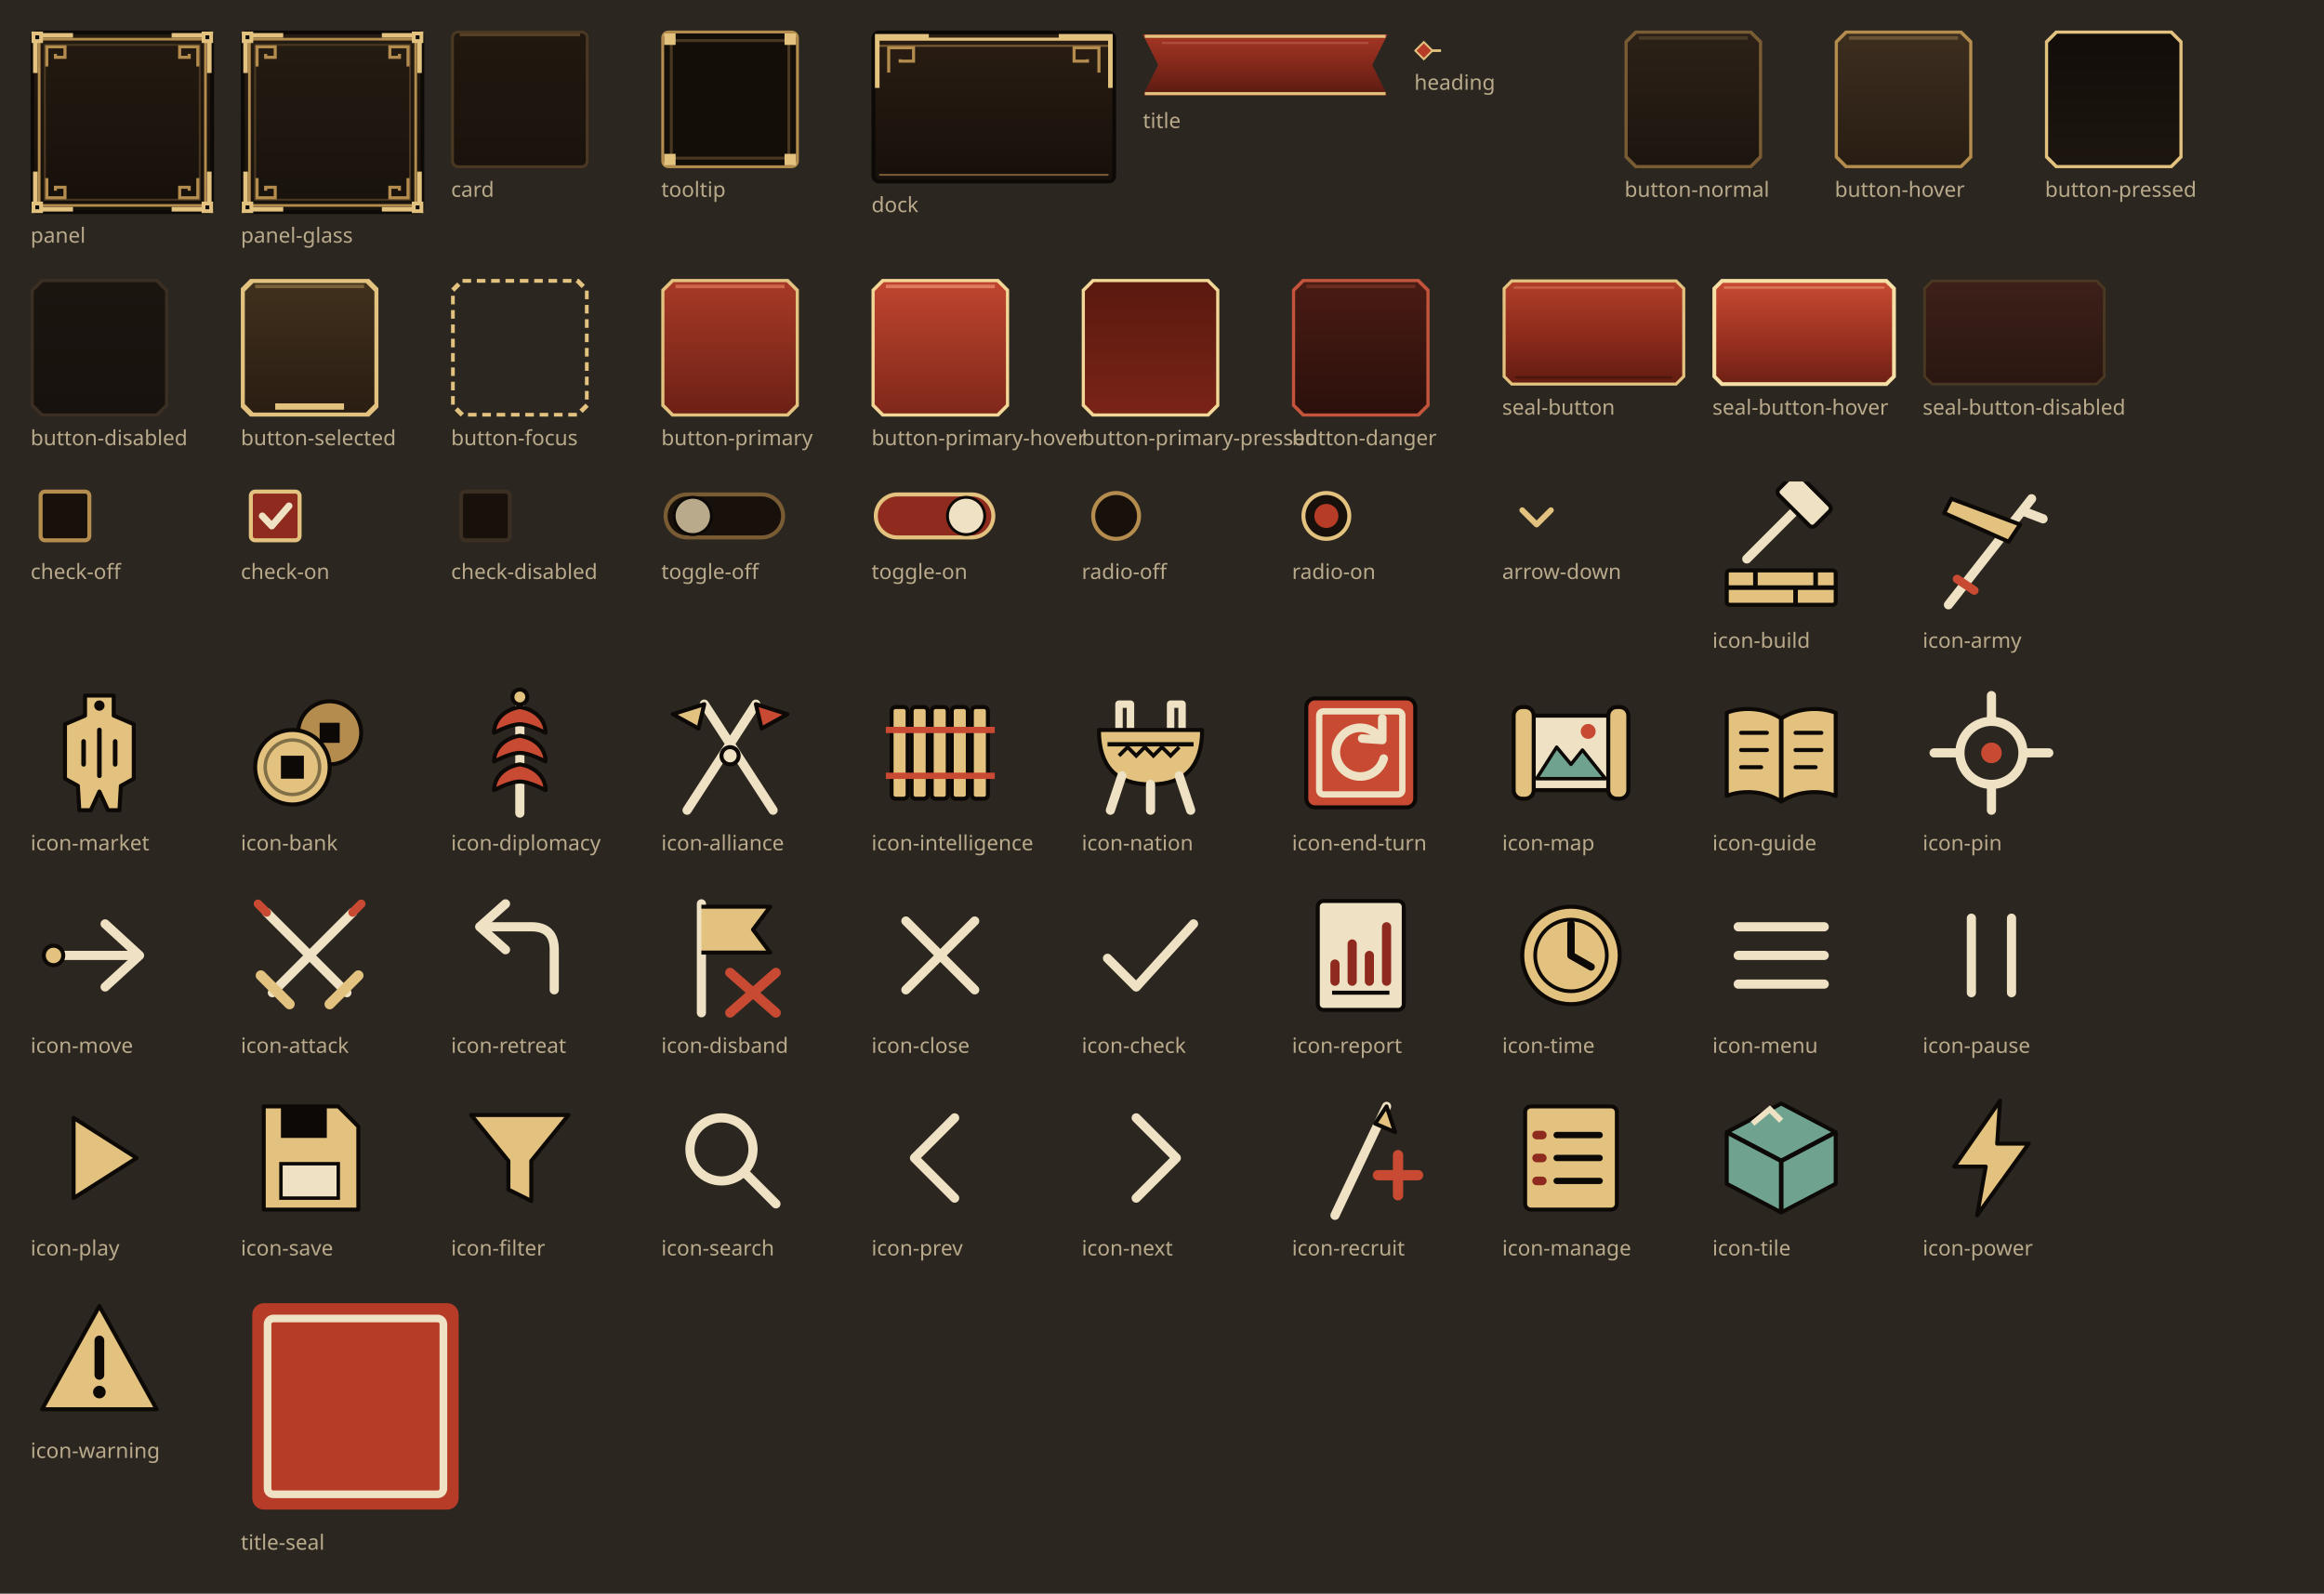
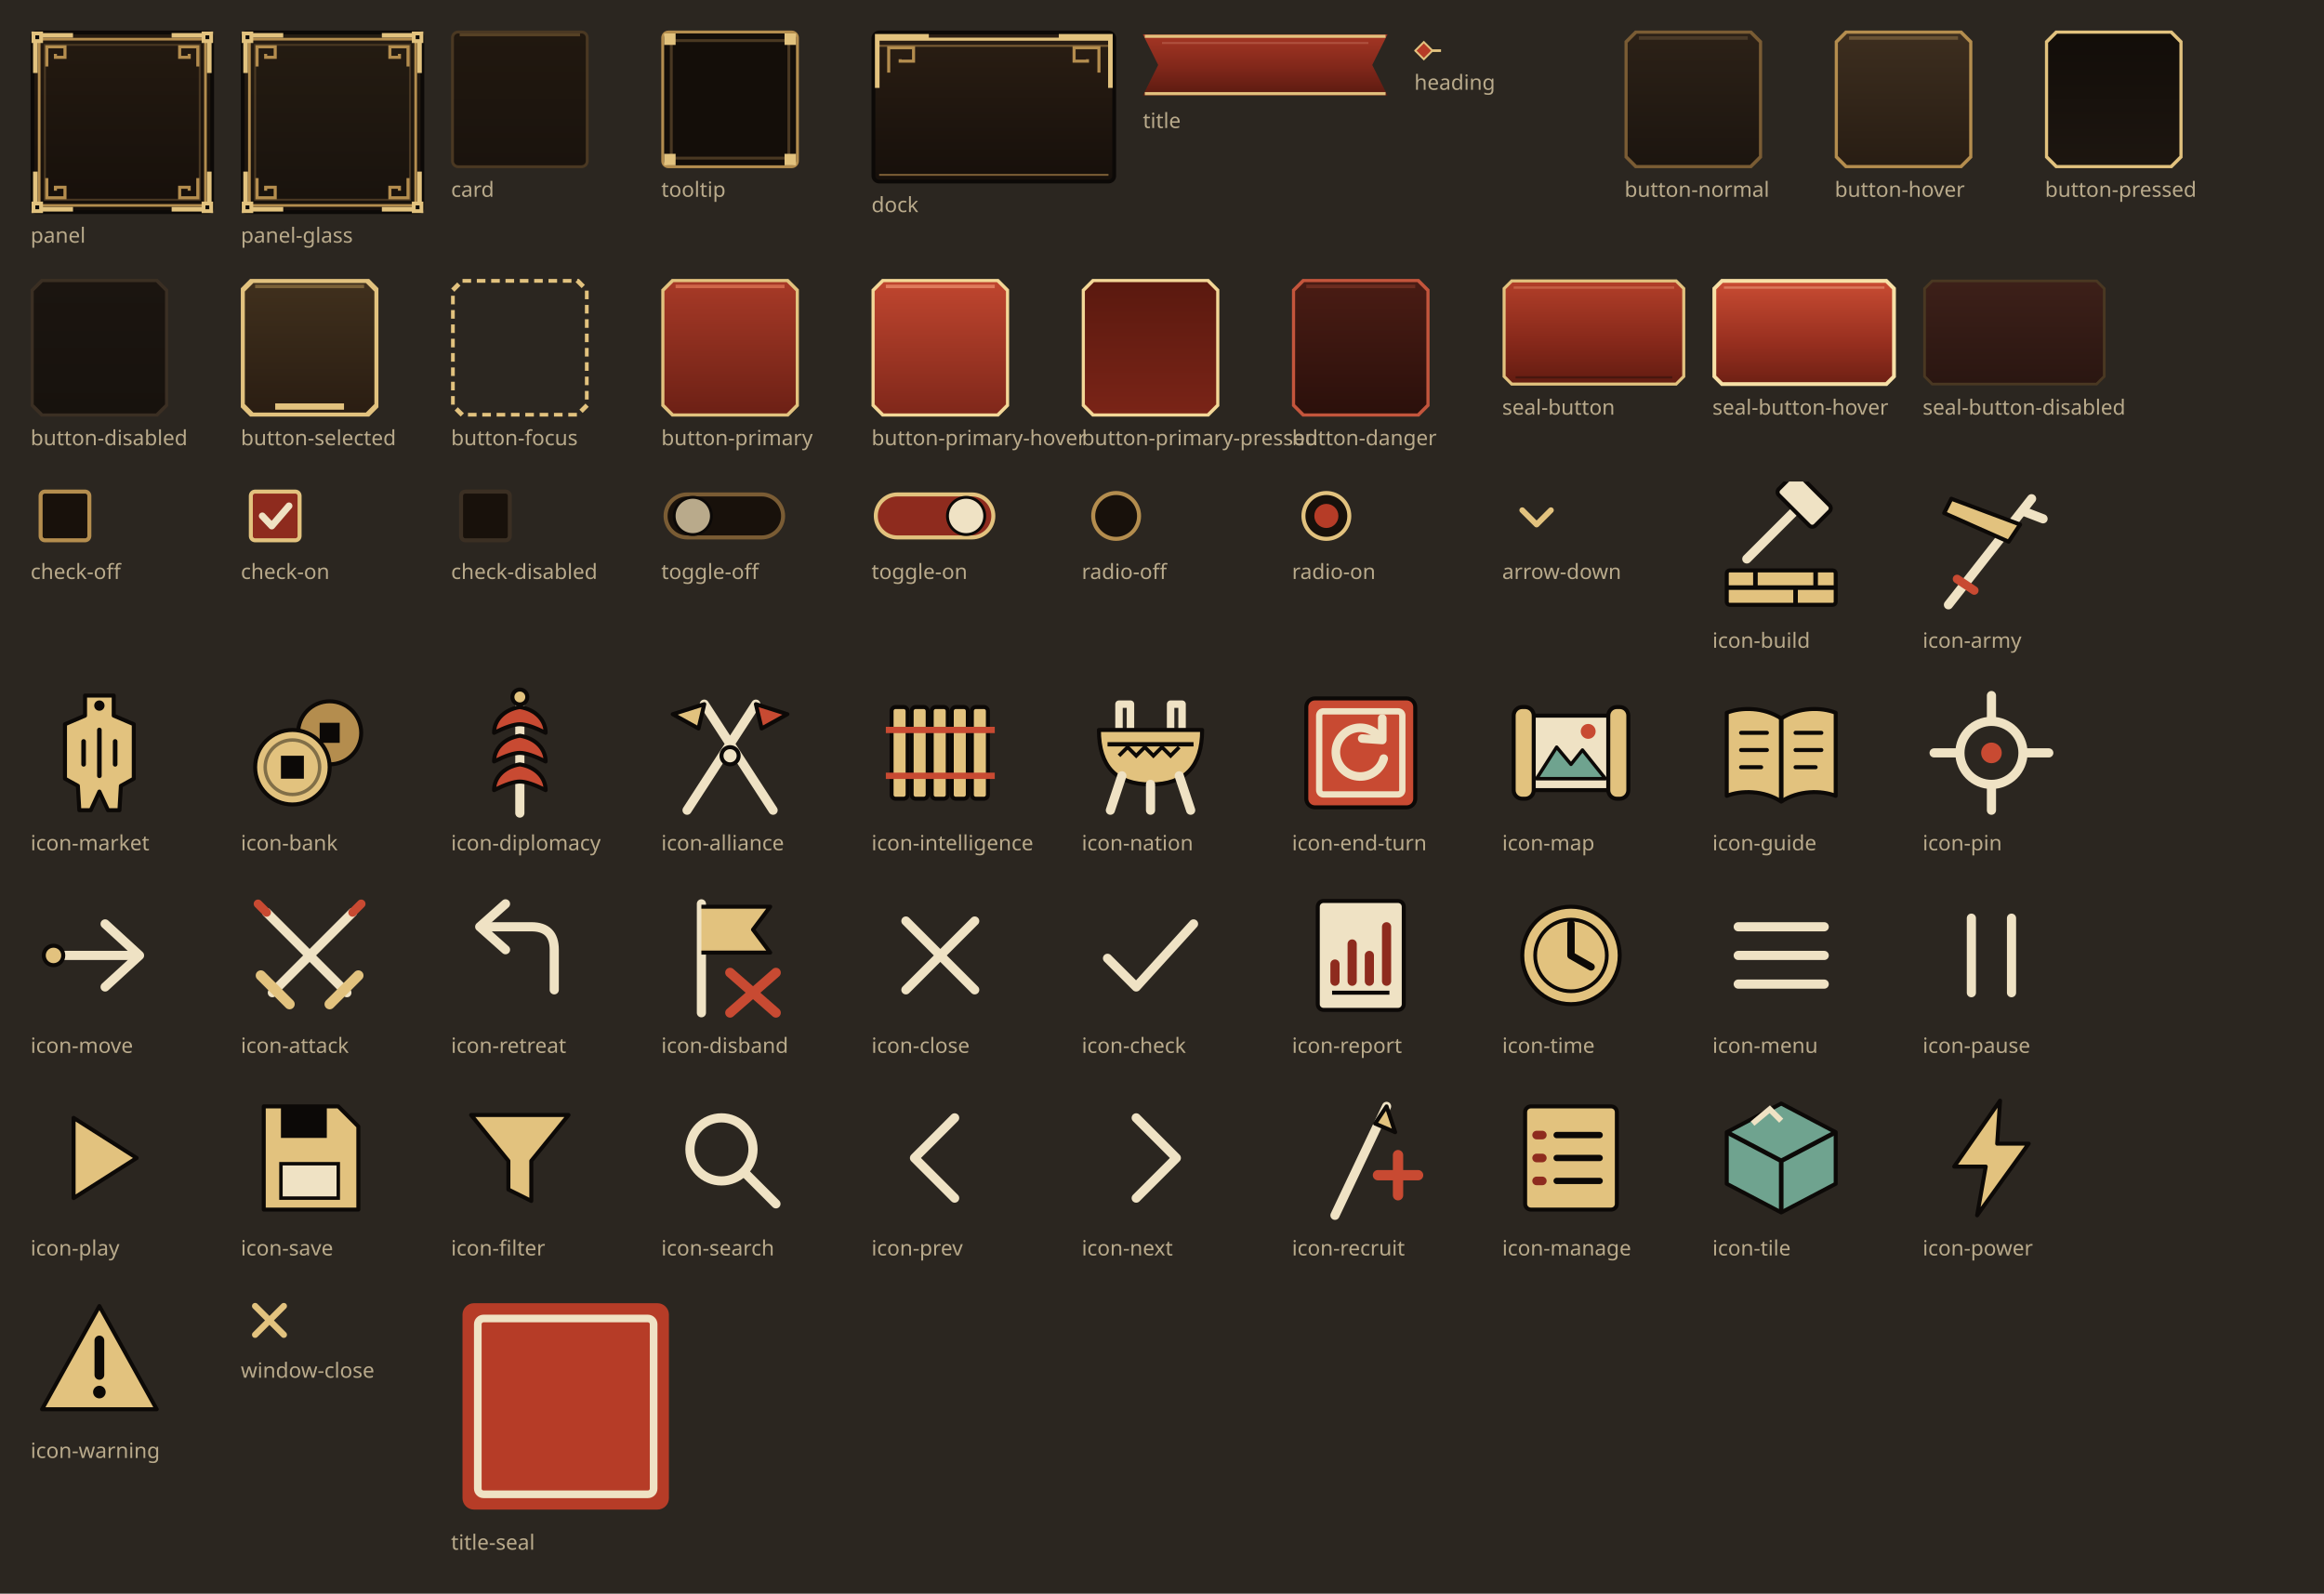
<svg xmlns="http://www.w3.org/2000/svg" width="1216" height="834.0" viewBox="0 0 1216 834.0">
  <rect width="1216" height="834.0" fill="#2b2620" />
  <g transform="translate(16 16)">
    <svg width="96" height="96" viewBox="0 0 96 96">
      <defs>
        <linearGradient id="panel-f" x1="0" y1="0" x2="0" y2="1">
          <stop offset="0" stop-color="#241a10" stop-opacity="0.97" />
          <stop offset="1" stop-color="#160f0a" stop-opacity="0.97" />
        </linearGradient>
      </defs>
      <rect x="1" y="1" width="94" height="94" rx="2" fill="url(#panel-f)" />
      <rect x="1" y="1" width="94" height="94" rx="2" fill="none" stroke="#0c0907" stroke-width="2" />
      <rect x="4.5" y="4.5" width="87" height="87" fill="none" stroke="#b48d4e" stroke-width="1.4" />
      <rect x="7.5" y="7.5" width="81" height="81" fill="none" stroke="#4a3822" stroke-width="1" />
      <g>
        <path d="M2.5 21 V2.5 H21" fill="none" stroke="#e2c27e" stroke-width="2.4" stroke-linecap="square" />
        <path d="M8.5 18 V8.5 H18 V14 H13 V13" fill="none" stroke="#b48d4e" stroke-width="1.6" stroke-linecap="square" />
        <rect x="0.5" y="0.5" width="6" height="6" fill="#e2c27e" />
        <rect x="2.5" y="2.5" width="2" height="2" fill="#0c0907" />
      </g>
      <g transform="translate(96,0) scale(-1,1)">
        <path d="M2.5 21 V2.5 H21" fill="none" stroke="#e2c27e" stroke-width="2.4" stroke-linecap="square" />
        <path d="M8.5 18 V8.5 H18 V14 H13 V13" fill="none" stroke="#b48d4e" stroke-width="1.6" stroke-linecap="square" />
        <rect x="0.5" y="0.5" width="6" height="6" fill="#e2c27e" />
        <rect x="2.5" y="2.5" width="2" height="2" fill="#0c0907" />
      </g>
      <g transform="translate(0,96) scale(1,-1)">
        <path d="M2.5 21 V2.5 H21" fill="none" stroke="#e2c27e" stroke-width="2.4" stroke-linecap="square" />
        <path d="M8.5 18 V8.5 H18 V14 H13 V13" fill="none" stroke="#b48d4e" stroke-width="1.6" stroke-linecap="square" />
        <rect x="0.5" y="0.5" width="6" height="6" fill="#e2c27e" />
        <rect x="2.5" y="2.5" width="2" height="2" fill="#0c0907" />
      </g>
      <g transform="translate(96,96) scale(-1,-1)">
        <path d="M2.5 21 V2.5 H21" fill="none" stroke="#e2c27e" stroke-width="2.4" stroke-linecap="square" />
        <path d="M8.5 18 V8.5 H18 V14 H13 V13" fill="none" stroke="#b48d4e" stroke-width="1.6" stroke-linecap="square" />
        <rect x="0.5" y="0.5" width="6" height="6" fill="#e2c27e" />
        <rect x="2.5" y="2.5" width="2" height="2" fill="#0c0907" />
      </g>
    </svg>
    <text x="0" y="111" font-size="11" fill="#b9aa8b" font-family="sans-serif">panel</text>
  </g>
  <g transform="translate(126 16)">
    <svg width="96" height="96" viewBox="0 0 96 96">
      <defs>
        <linearGradient id="panel-glass-f" x1="0" y1="0" x2="0" y2="1">
          <stop offset="0" stop-color="#241a10" stop-opacity="0.88" />
          <stop offset="1" stop-color="#160f0a" stop-opacity="0.88" />
        </linearGradient>
      </defs>
      <rect x="1" y="1" width="94" height="94" rx="2" fill="url(#panel-glass-f)" />
      <rect x="1" y="1" width="94" height="94" rx="2" fill="none" stroke="#0c0907" stroke-width="2" />
      <rect x="4.5" y="4.5" width="87" height="87" fill="none" stroke="#b48d4e" stroke-width="1.4" />
      <rect x="7.5" y="7.5" width="81" height="81" fill="none" stroke="#4a3822" stroke-width="1" />
      <g>
        <path d="M2.5 21 V2.5 H21" fill="none" stroke="#e2c27e" stroke-width="2.4" stroke-linecap="square" />
        <path d="M8.5 18 V8.5 H18 V14 H13 V13" fill="none" stroke="#b48d4e" stroke-width="1.6" stroke-linecap="square" />
        <rect x="0.5" y="0.5" width="6" height="6" fill="#e2c27e" />
        <rect x="2.5" y="2.5" width="2" height="2" fill="#0c0907" />
      </g>
      <g transform="translate(96,0) scale(-1,1)">
        <path d="M2.5 21 V2.5 H21" fill="none" stroke="#e2c27e" stroke-width="2.4" stroke-linecap="square" />
        <path d="M8.5 18 V8.5 H18 V14 H13 V13" fill="none" stroke="#b48d4e" stroke-width="1.6" stroke-linecap="square" />
        <rect x="0.5" y="0.5" width="6" height="6" fill="#e2c27e" />
        <rect x="2.5" y="2.5" width="2" height="2" fill="#0c0907" />
      </g>
      <g transform="translate(0,96) scale(1,-1)">
        <path d="M2.5 21 V2.5 H21" fill="none" stroke="#e2c27e" stroke-width="2.4" stroke-linecap="square" />
        <path d="M8.5 18 V8.5 H18 V14 H13 V13" fill="none" stroke="#b48d4e" stroke-width="1.6" stroke-linecap="square" />
        <rect x="0.5" y="0.5" width="6" height="6" fill="#e2c27e" />
        <rect x="2.5" y="2.5" width="2" height="2" fill="#0c0907" />
      </g>
      <g transform="translate(96,96) scale(-1,-1)">
        <path d="M2.5 21 V2.5 H21" fill="none" stroke="#e2c27e" stroke-width="2.4" stroke-linecap="square" />
        <path d="M8.5 18 V8.5 H18 V14 H13 V13" fill="none" stroke="#b48d4e" stroke-width="1.6" stroke-linecap="square" />
        <rect x="0.5" y="0.5" width="6" height="6" fill="#e2c27e" />
        <rect x="2.5" y="2.5" width="2" height="2" fill="#0c0907" />
      </g>
    </svg>
    <text x="0" y="111" font-size="11" fill="#b9aa8b" font-family="sans-serif">panel-glass</text>
  </g>
  <g transform="translate(236 16)">
    <svg width="72.0" height="72.0" viewBox="0 0 48 48">
      <defs>
        <linearGradient id="card-f" x1="0" y1="0" x2="0" y2="1">
          <stop offset="0" stop-color="#21180f" stop-opacity="1" />
          <stop offset="1" stop-color="#1a130d" stop-opacity="1" />
        </linearGradient>
      </defs>
      <rect x="0.5" y="0.5" width="47" height="47" rx="2" fill="url(#card-f)" stroke="#4a3822" />
      <path d="M3 1.5 H45" stroke="#7a5c34" stroke-opacity=".6" />
    </svg>
    <text x="0" y="87.0" font-size="11" fill="#b9aa8b" font-family="sans-serif">card</text>
  </g>
  <g transform="translate(346 16)">
    <svg width="72.0" height="72.0" viewBox="0 0 48 48">
      <rect x="0.5" y="0.5" width="47" height="47" rx="2" fill="#140e09" fill-opacity=".97" stroke="#b48d4e" />
      <rect x="3.5" y="3.5" width="41" height="41" fill="none" stroke="#4a3822" />
      <rect x="1" y="1" width="4" height="4" fill="#e2c27e" />
      <rect x="43" y="1" width="4" height="4" fill="#e2c27e" />
      <rect x="1" y="43" width="4" height="4" fill="#e2c27e" />
      <rect x="43" y="43" width="4" height="4" fill="#e2c27e" />
    </svg>
    <text x="0" y="87.0" font-size="11" fill="#b9aa8b" font-family="sans-serif">tooltip</text>
  </g>
  <g transform="translate(456 16)">
    <svg width="128" height="80" viewBox="0 0 128 80">
      <defs>
        <linearGradient id="dock-f" x1="0" y1="0" x2="0" y2="1">
          <stop offset="0" stop-color="#2a1e13" stop-opacity="0.96" />
          <stop offset="1" stop-color="#150f0a" stop-opacity="0.96" />
        </linearGradient>
      </defs>
      <rect x="1" y="1" width="126" height="78" rx="3" fill="url(#dock-f)" stroke="#0c0907" stroke-width="2" />
      <path d="M4 4.5 H124" stroke="#e2c27e" stroke-width="1.6" />
      <path d="M4 8 H124" stroke="#7a5c34" />
      <path d="M4 75.5 H124" stroke="#7a5c34" />
      <g>
        <path d="M3 30 V3 H30" fill="none" stroke="#e2c27e" stroke-width="2.4" />
        <path d="M9 22 V9 H22 V16 H15 V15" fill="none" stroke="#b48d4e" stroke-width="1.6" />
      </g>
      <g transform="translate(128,0) scale(-1,1)">
        <path d="M3 30 V3 H30" fill="none" stroke="#e2c27e" stroke-width="2.4" />
        <path d="M9 22 V9 H22 V16 H15 V15" fill="none" stroke="#b48d4e" stroke-width="1.6" />
      </g>
    </svg>
    <text x="0" y="95" font-size="11" fill="#b9aa8b" font-family="sans-serif">dock</text>
  </g>
  <g transform="translate(598 16)">
    <svg width="128" height="36" viewBox="0 0 128 36">
      <defs>
        <linearGradient id="title-r" x1="0" y1="0" x2="0" y2="1">
          <stop offset="0" stop-color="#a53624" stop-opacity="1" />
          <stop offset="0.55" stop-color="#80271a" stop-opacity="1" />
          <stop offset="1" stop-color="#5a1a10" stop-opacity="1" />
        </linearGradient>
      </defs>
      <path d="M0 2 H128 L120 18 L128 34 H0 L8 18 Z" fill="url(#title-r)" />
      <path d="M1 3 H127" stroke="#e2c27e" stroke-width="1.6" />
      <path d="M1 33 H127" stroke="#e2c27e" stroke-width="1.6" />
      <path d="M10 6.5 H118" stroke="#e7a38c" stroke-opacity=".28" />
    </svg>
    <text x="0" y="51" font-size="11" fill="#b9aa8b" font-family="sans-serif">title</text>
  </g>
  <g transform="translate(740 16)">
    <svg width="96" height="16" viewBox="0 0 96 16">
      <defs>
        <linearGradient id="heading-l" x1="0" y1="0" x2="1" y2="0">
          <stop offset="0" stop-color="#e2c27e" />
          <stop offset="1" stop-color="#b48d4e" stop-opacity=".25" />
        </linearGradient>
      </defs>
      <path d="M14 10.5 H96" stroke="url(#heading-l)" stroke-width="1.4" />
      <path d="M5 6 L9.5 10.5 L5 15 L0.5 10.5 Z" fill="#b63c27" stroke="#e2c27e" stroke-width="1" />
      <path d="M9.5 10.5 H14" stroke="#e2c27e" stroke-width="1.4" />
    </svg>
    <text x="0" y="31" font-size="11" fill="#b9aa8b" font-family="sans-serif">heading</text>
  </g>
  <g transform="translate(850 16)">
    <svg width="72.0" height="72.0" viewBox="0 0 48 48">
      <defs>
        <linearGradient id="button-normal-f" x1="0" y1="0" x2="0" y2="1">
          <stop offset="0" stop-color="#2c2117" stop-opacity="1" />
          <stop offset="1" stop-color="#1c150f" stop-opacity="1" />
        </linearGradient>
      </defs>
      <path d="M4 0.5 H44 L47.5 4 V44 L44 47.5 H4 L0.5 44 V4 Z" fill="url(#button-normal-f)" stroke="#7a5c34" stroke-width="1.2" />
      <path d="M5 2.6 H43" stroke="#4a3a28" stroke-width="1.2" />
    </svg>
    <text x="0" y="87.0" font-size="11" fill="#b9aa8b" font-family="sans-serif">button-normal</text>
  </g>
  <g transform="translate(960 16)">
    <svg width="72.0" height="72.0" viewBox="0 0 48 48">
      <defs>
        <linearGradient id="button-hover-f" x1="0" y1="0" x2="0" y2="1">
          <stop offset="0" stop-color="#3d2e1f" stop-opacity="1" />
          <stop offset="1" stop-color="#281d13" stop-opacity="1" />
        </linearGradient>
      </defs>
      <path d="M4 0.5 H44 L47.5 4 V44 L44 47.5 H4 L0.5 44 V4 Z" fill="url(#button-hover-f)" stroke="#b48d4e" stroke-width="1.2" />
      <path d="M5 2.6 H43" stroke="#6b5435" stroke-width="1.2" />
    </svg>
    <text x="0" y="87.0" font-size="11" fill="#b9aa8b" font-family="sans-serif">button-hover</text>
  </g>
  <g transform="translate(1070 16)">
    <svg width="72.0" height="72.0" viewBox="0 0 48 48">
      <defs>
        <linearGradient id="button-pressed-f" x1="0" y1="0" x2="0" y2="1">
          <stop offset="0" stop-color="#120d09" stop-opacity="1" />
          <stop offset="1" stop-color="#1d1610" stop-opacity="1" />
        </linearGradient>
      </defs>
      <path d="M4 0.5 H44 L47.5 4 V44 L44 47.5 H4 L0.5 44 V4 Z" fill="url(#button-pressed-f)" stroke="#e2c27e" stroke-width="1.2" />
    </svg>
    <text x="0" y="87.0" font-size="11" fill="#b9aa8b" font-family="sans-serif">button-pressed</text>
  </g>
  <g transform="translate(16 146)">
    <svg width="72.0" height="72.0" viewBox="0 0 48 48">
      <defs>
        <linearGradient id="button-disabled-f" x1="0" y1="0" x2="0" y2="1">
          <stop offset="0" stop-color="#1b1510" stop-opacity="1" />
          <stop offset="1" stop-color="#17120d" stop-opacity="1" />
        </linearGradient>
      </defs>
      <path d="M4 0.5 H44 L47.5 4 V44 L44 47.5 H4 L0.5 44 V4 Z" fill="url(#button-disabled-f)" stroke="#3b2f23" stroke-width="1.2" />
    </svg>
    <text x="0" y="87.0" font-size="11" fill="#b9aa8b" font-family="sans-serif">button-disabled</text>
  </g>
  <g transform="translate(126 146)">
    <svg width="72.0" height="72.0" viewBox="0 0 48 48">
      <defs>
        <linearGradient id="button-selected-f" x1="0" y1="0" x2="0" y2="1">
          <stop offset="0" stop-color="#40301d" stop-opacity="1" />
          <stop offset="1" stop-color="#2a1d12" stop-opacity="1" />
        </linearGradient>
      </defs>
      <path d="M4 0.5 H44 L47.5 4 V44 L44 47.5 H4 L0.5 44 V4 Z" fill="url(#button-selected-f)" stroke="#e2c27e" stroke-width="1.8" />
      <path d="M5 2.6 H43" stroke="#7a6138" stroke-width="1.2" />
      <path d="M12 44.5 H36" stroke="#e2c27e" stroke-width="2.2" />
    </svg>
    <text x="0" y="87.0" font-size="11" fill="#b9aa8b" font-family="sans-serif">button-selected</text>
  </g>
  <g transform="translate(236 146)">
    <svg width="72.0" height="72.0" viewBox="0 0 48 48">
      <path d="M4 0.5 H44 L47.5 4 V44 L44 47.5 H4 L0.5 44 V4 Z" fill="none" stroke="#e2c27e" stroke-width="1.6" stroke-dasharray="3 2" />
    </svg>
    <text x="0" y="87.0" font-size="11" fill="#b9aa8b" font-family="sans-serif">button-focus</text>
  </g>
  <g transform="translate(346 146)">
    <svg width="72.0" height="72.0" viewBox="0 0 48 48">
      <defs>
        <linearGradient id="button-primary-f" x1="0" y1="0" x2="0" y2="1">
          <stop offset="0" stop-color="#a83a27" stop-opacity="1" />
          <stop offset="1" stop-color="#6c2015" stop-opacity="1" />
        </linearGradient>
      </defs>
      <path d="M4 0.5 H44 L47.5 4 V44 L44 47.5 H4 L0.5 44 V4 Z" fill="url(#button-primary-f)" stroke="#e2c27e" stroke-width="1.2" />
      <path d="M5 2.6 H43" stroke="#d0664a" stroke-width="1.2" />
    </svg>
    <text x="0" y="87.0" font-size="11" fill="#b9aa8b" font-family="sans-serif">button-primary</text>
  </g>
  <g transform="translate(456 146)">
    <svg width="72.0" height="72.0" viewBox="0 0 48 48">
      <defs>
        <linearGradient id="button-primary-hover-f" x1="0" y1="0" x2="0" y2="1">
          <stop offset="0" stop-color="#c0462f" stop-opacity="1" />
          <stop offset="1" stop-color="#7f271a" stop-opacity="1" />
        </linearGradient>
      </defs>
      <path d="M4 0.5 H44 L47.5 4 V44 L44 47.5 H4 L0.5 44 V4 Z" fill="url(#button-primary-hover-f)" stroke="#f3d797" stroke-width="1.2" />
      <path d="M5 2.6 H43" stroke="#e07a5c" stroke-width="1.2" />
    </svg>
    <text x="0" y="87.0" font-size="11" fill="#b9aa8b" font-family="sans-serif">button-primary-hover</text>
  </g>
  <g transform="translate(566 146)">
    <svg width="72.0" height="72.0" viewBox="0 0 48 48">
      <defs>
        <linearGradient id="button-primary-pressed-f" x1="0" y1="0" x2="0" y2="1">
          <stop offset="0" stop-color="#5a190f" stop-opacity="1" />
          <stop offset="1" stop-color="#7a2417" stop-opacity="1" />
        </linearGradient>
      </defs>
      <path d="M4 0.5 H44 L47.5 4 V44 L44 47.5 H4 L0.5 44 V4 Z" fill="url(#button-primary-pressed-f)" stroke="#f3d797" stroke-width="1.2" />
    </svg>
    <text x="0" y="87.0" font-size="11" fill="#b9aa8b" font-family="sans-serif">button-primary-pressed</text>
  </g>
  <g transform="translate(676 146)">
    <svg width="72.0" height="72.0" viewBox="0 0 48 48">
      <defs>
        <linearGradient id="button-danger-f" x1="0" y1="0" x2="0" y2="1">
          <stop offset="0" stop-color="#4a1c14" stop-opacity="1" />
          <stop offset="1" stop-color="#2b100b" stop-opacity="1" />
        </linearGradient>
      </defs>
      <path d="M4 0.5 H44 L47.5 4 V44 L44 47.5 H4 L0.5 44 V4 Z" fill="url(#button-danger-f)" stroke="#c4553c" stroke-width="1.2" />
      <path d="M5 2.6 H43" stroke="#6c2c20" stroke-width="1.2" />
    </svg>
    <text x="0" y="87.0" font-size="11" fill="#b9aa8b" font-family="sans-serif">button-danger</text>
  </g>
  <g transform="translate(786 146)">
    <svg width="96" height="56" viewBox="0 0 96 56">
      <defs>
        <linearGradient id="seal-button-f" x1="0" y1="0" x2="0" y2="1">
          <stop offset="0" stop-color="#b23f29" stop-opacity="1" />
          <stop offset="0.6" stop-color="#86281a" stop-opacity="1" />
          <stop offset="1" stop-color="#621c11" stop-opacity="1" />
        </linearGradient>
      </defs>
      <path d="M5 1 H91 L95 5 V51 L91 55 H5 L1 51 V5 Z" fill="url(#seal-button-f)" stroke="#e2c27e" stroke-width="1.6" />
      <path d="M6 4.5 H90" stroke="#e48a6a" stroke-opacity=".45" stroke-width="1.2" />
      <path d="M7 51.5 H89" stroke="#0c0907" stroke-opacity=".35" stroke-width="1.2" />
    </svg>
    <text x="0" y="71" font-size="11" fill="#b9aa8b" font-family="sans-serif">seal-button</text>
  </g>
  <g transform="translate(896 146)">
    <svg width="96" height="56" viewBox="0 0 96 56">
      <defs>
        <linearGradient id="seal-button-hover-f" x1="0" y1="0" x2="0" y2="1">
          <stop offset="0" stop-color="#c94c33" stop-opacity="1" />
          <stop offset="0.6" stop-color="#972f1f" stop-opacity="1" />
          <stop offset="1" stop-color="#6e2014" stop-opacity="1" />
        </linearGradient>
      </defs>
      <path d="M5 1 H91 L95 5 V51 L91 55 H5 L1 51 V5 Z" fill="url(#seal-button-hover-f)" stroke="#f7e0a6" stroke-width="2" />
      <path d="M6 4.5 H90" stroke="#f0a080" stroke-opacity=".55" stroke-width="1.2" />
    </svg>
    <text x="0" y="71" font-size="11" fill="#b9aa8b" font-family="sans-serif">seal-button-hover</text>
  </g>
  <g transform="translate(1006 146)">
    <svg width="96" height="56" viewBox="0 0 96 56">
      <defs>
        <linearGradient id="seal-button-disabled-f" x1="0" y1="0" x2="0" y2="1">
          <stop offset="0" stop-color="#3d2019" stop-opacity="1" />
          <stop offset="1" stop-color="#2a1611" stop-opacity="1" />
        </linearGradient>
      </defs>
      <path d="M5 1 H91 L95 5 V51 L91 55 H5 L1 51 V5 Z" fill="url(#seal-button-disabled-f)" stroke="#4a3822" stroke-width="1.4" />
    </svg>
    <text x="0" y="71" font-size="11" fill="#b9aa8b" font-family="sans-serif">seal-button-disabled</text>
  </g>
  <g transform="translate(16 252.0)">
    <svg width="36.0" height="36.0" viewBox="0 0 24 24">
      <rect x="3.5" y="3.5" width="17" height="17" rx="1.5" fill="#18110b" stroke="#b48d4e" stroke-width="1.4" />
    </svg>
    <text x="0" y="51.0" font-size="11" fill="#b9aa8b" font-family="sans-serif">check-off</text>
  </g>
  <g transform="translate(126 252.0)">
    <svg width="36.0" height="36.0" viewBox="0 0 24 24">
      <rect x="3.5" y="3.5" width="17" height="17" rx="1.5" fill="#8e2b1e" stroke="#e2c27e" stroke-width="1.4" />
      <path d="M7.5 12 L10.8 15.5 L16.8 8.5" fill="none" stroke="#efe2c4" stroke-width="2.4" stroke-linecap="round" stroke-linejoin="round" />
    </svg>
    <text x="0" y="51.0" font-size="11" fill="#b9aa8b" font-family="sans-serif">check-on</text>
  </g>
  <g transform="translate(236 252.0)">
    <svg width="36.0" height="36.0" viewBox="0 0 24 24">
      <rect x="3.5" y="3.5" width="17" height="17" rx="1.5" fill="#18110b" stroke="#3b2f23" stroke-width="1.4" />
    </svg>
    <text x="0" y="51.0" font-size="11" fill="#b9aa8b" font-family="sans-serif">check-disabled</text>
  </g>
  <g transform="translate(346 252.0)">
    <svg width="66.0" height="36.0" viewBox="0 0 44 24">
      <rect x="1.5" y="4.5" width="41" height="15" rx="7.5" fill="#18110b" stroke="#7a5c34" stroke-width="1.4" />
      <circle cx="11" cy="12" r="6.5" fill="#b9aa8b" stroke="#0c0907" />
    </svg>
    <text x="0" y="51.0" font-size="11" fill="#b9aa8b" font-family="sans-serif">toggle-off</text>
  </g>
  <g transform="translate(456 252.0)">
    <svg width="66.0" height="36.0" viewBox="0 0 44 24">
      <rect x="1.5" y="4.5" width="41" height="15" rx="7.5" fill="#8e2b1e" stroke="#e2c27e" stroke-width="1.4" />
      <circle cx="33" cy="12" r="6.5" fill="#efe2c4" stroke="#0c0907" />
    </svg>
    <text x="0" y="51.0" font-size="11" fill="#b9aa8b" font-family="sans-serif">toggle-on</text>
  </g>
  <g transform="translate(566 252.0)">
    <svg width="36.0" height="36.0" viewBox="0 0 24 24">
      <circle cx="12" cy="12" r="8" fill="#18110b" stroke="#b48d4e" stroke-width="1.4" />
    </svg>
    <text x="0" y="51.0" font-size="11" fill="#b9aa8b" font-family="sans-serif">radio-off</text>
  </g>
  <g transform="translate(676 252.0)">
    <svg width="36.0" height="36.0" viewBox="0 0 24 24">
      <circle cx="12" cy="12" r="8" fill="#18110b" stroke="#e2c27e" stroke-width="1.4" />
      <circle cx="12" cy="12" r="4.2" fill="#b63c27" />
    </svg>
    <text x="0" y="51.0" font-size="11" fill="#b9aa8b" font-family="sans-serif">radio-on</text>
  </g>
  <g transform="translate(786 252.0)">
    <svg width="36.0" height="36.0" viewBox="0 0 24 24">
      <path d="M7 10 L12 15 L17 10" fill="none" stroke="#e2c27e" stroke-width="2" stroke-linecap="round" stroke-linejoin="round" />
    </svg>
    <text x="0" y="51.0" font-size="11" fill="#b9aa8b" font-family="sans-serif">arrow-down</text>
  </g>
  <g transform="translate(896 252.0)">
    <svg width="72.0" height="72.0" viewBox="0 0 48 48">
      <rect x="5" y="31" width="38" height="12" rx="1" fill="#e2c27e" stroke="#0c0907" stroke-width="1.4" stroke-linejoin="round" />
      <path d="M5 37 H43 M15 31 V37 M29 37 V43 M36 31 V37" stroke="#0c0907" stroke-width="1.6" />
      <path d="M12 27 L29 10" fill="none" stroke="#efe2c4" stroke-width="3.2" stroke-linecap="round" stroke-linejoin="round" />
      <rect x="23" y="1.5" width="18" height="10" rx="1.5" transform="rotate(45 32 6.5)" fill="#efe2c4" stroke="#0c0907" stroke-width="1.4" stroke-linejoin="round" />
    </svg>
    <text x="0" y="87.0" font-size="11" fill="#b9aa8b" font-family="sans-serif">icon-build</text>
  </g>
  <g transform="translate(1006 252.0)">
    <svg width="72.0" height="72.0" viewBox="0 0 48 48">
      <path d="M9 43 L38 6" fill="none" stroke="#efe2c4" stroke-width="3.2" stroke-linecap="round" stroke-linejoin="round" />
      <path d="M34 15 L10 6 L7.5 11 L30 21 Z" fill="#e2c27e" stroke="#0c0907" stroke-width="1.4" stroke-linejoin="round" />
      <path d="M35.5 10.5 L42 13" fill="none" stroke="#efe2c4" stroke-width="3.2" stroke-linecap="round" stroke-linejoin="round" />
      <path d="M12 34 L18 38" stroke="#c84a32" stroke-width="3" stroke-linecap="round" />
    </svg>
    <text x="0" y="87.0" font-size="11" fill="#b9aa8b" font-family="sans-serif">icon-army</text>
  </g>
  <g transform="translate(16 358.0)">
    <svg width="72.0" height="72.0" viewBox="0 0 48 48">
      <path d="M19 4 H29 V11 L36 14 V33 L31.5 35.5 L31 44 H27 L24 37.5 L21 44 H17 L16.5 35.5 L12 33 V14 L19 11 Z" fill="#e2c27e" stroke="#0c0907" stroke-width="1.4" stroke-linejoin="round" />
      <circle cx="24" cy="7.5" r="1.8" fill="#0c0907" />
      <path d="M24 16 V32 M18.5 20 V28 M29.5 20 V28" stroke="#0c0907" stroke-width="1.6" stroke-linecap="round" />
    </svg>
    <text x="0" y="87.0" font-size="11" fill="#b9aa8b" font-family="sans-serif">icon-market</text>
  </g>
  <g transform="translate(126 358.0)">
    <svg width="72.0" height="72.0" viewBox="0 0 48 48">
      <circle cx="31" cy="17" r="11" fill="#b48d4e" stroke="#0c0907" stroke-width="1.4" stroke-linejoin="round" />
      <rect x="27.5" y="13.5" width="7" height="7" fill="#0c0907" />
      <circle cx="18" cy="29" r="13" fill="#e2c27e" stroke="#0c0907" stroke-width="1.4" stroke-linejoin="round" />
      <rect x="14" y="25" width="8" height="8" fill="#0c0907" />
      <circle cx="18" cy="29" r="9.5" fill="none" stroke="#0c0907" stroke-opacity=".45" stroke-width="1.2" />
    </svg>
    <text x="0" y="87.0" font-size="11" fill="#b9aa8b" font-family="sans-serif">icon-bank</text>
  </g>
  <g transform="translate(236 358.0)">
    <svg width="72.0" height="72.0" viewBox="0 0 48 48">
      <path d="M24 4 V45" fill="none" stroke="#efe2c4" stroke-width="3.2" stroke-linecap="round" stroke-linejoin="round" />
      <path d="M24 8 C18 9 15 13 15 17 C19 15 22 14 24 14 C26 14 29 15 33 17 C33 13 30 9 24 8 Z" fill="#c84a32" stroke="#0c0907" stroke-width="1.4" stroke-linejoin="round" />
      <path d="M24 18 C18 19 15 23 15 27 C19 25 22 24 24 24 C26 24 29 25 33 27 C33 23 30 19 24 18 Z" fill="#c84a32" stroke="#0c0907" stroke-width="1.4" stroke-linejoin="round" />
      <path d="M24 28 C18 29 15 33 15 37 C19 35 22 34 24 34 C26 34 29 35 33 37 C33 33 30 29 24 28 Z" fill="#c84a32" stroke="#0c0907" stroke-width="1.4" stroke-linejoin="round" />
      <circle cx="24" cy="4.5" r="2.6" fill="#e2c27e" stroke="#0c0907" stroke-width="1.4" stroke-linejoin="round" />
    </svg>
    <text x="0" y="87.0" font-size="11" fill="#b9aa8b" font-family="sans-serif">icon-diplomacy</text>
  </g>
  <g transform="translate(346 358.0)">
    <svg width="72.0" height="72.0" viewBox="0 0 48 48">
      <path d="M9 44 L33 7 M39 44 L15 7" fill="none" stroke="#efe2c4" stroke-width="3.2" stroke-linecap="round" stroke-linejoin="round" />
      <path d="M33 7 L44 10.5 L35 15.5 Z" fill="#c84a32" stroke="#0c0907" stroke-width="1.4" stroke-linejoin="round" />
      <path d="M15 7 L4 10.5 L13 15.5 Z" fill="#e2c27e" stroke="#0c0907" stroke-width="1.4" stroke-linejoin="round" />
      <circle cx="24" cy="25" r="3" fill="#efe2c4" stroke="#0c0907" stroke-width="1.4" stroke-linejoin="round" />
    </svg>
    <text x="0" y="87.0" font-size="11" fill="#b9aa8b" font-family="sans-serif">icon-alliance</text>
  </g>
  <g transform="translate(456 358.0)">
    <svg width="72.0" height="72.0" viewBox="0 0 48 48">
      <rect x="7" y="8" width="5.6" height="32" rx="1.4" fill="#e2c27e" stroke="#0c0907" stroke-width="1.4" stroke-linejoin="round" />
      <rect x="14" y="8" width="5.6" height="32" rx="1.4" fill="#e2c27e" stroke="#0c0907" stroke-width="1.4" stroke-linejoin="round" />
      <rect x="21" y="8" width="5.6" height="32" rx="1.4" fill="#e2c27e" stroke="#0c0907" stroke-width="1.4" stroke-linejoin="round" />
      <rect x="28" y="8" width="5.6" height="32" rx="1.4" fill="#e2c27e" stroke="#0c0907" stroke-width="1.4" stroke-linejoin="round" />
      <rect x="35" y="8" width="5.6" height="32" rx="1.4" fill="#e2c27e" stroke="#0c0907" stroke-width="1.4" stroke-linejoin="round" />
      <path d="M5 16 H43 M5 32 H43" stroke="#c84a32" stroke-width="2.2" />
    </svg>
    <text x="0" y="87.0" font-size="11" fill="#b9aa8b" font-family="sans-serif">icon-intelligence</text>
  </g>
  <g transform="translate(566 358.0)">
    <svg width="72.0" height="72.0" viewBox="0 0 48 48">
      <path d="M13 16 V7 H17 V16 M31 16 V7 H35 V16" fill="none" stroke="#efe2c4" stroke-width="2.6" stroke-linejoin="round" />
      <path d="M6 16 H42 Q42 35 24 35 Q6 35 6 16 Z" fill="#e2c27e" stroke="#0c0907" stroke-width="1.4" stroke-linejoin="round" />
      <path d="M9 21 H39" stroke="#0c0907" stroke-width="1.5" />
      <path d="M13 25 L16 22 L19 25 L22 22 L25 25 L28 22 L31 25 L34 22" fill="none" stroke="#0c0907" stroke-width="1.3" />
      <path d="M14 32 L10 44 M24 35 V44 M34 32 L38 44" fill="none" stroke="#efe2c4" stroke-width="3.2" stroke-linecap="round" stroke-linejoin="round" />
    </svg>
    <text x="0" y="87.0" font-size="11" fill="#b9aa8b" font-family="sans-serif">icon-nation</text>
  </g>
  <g transform="translate(676 358.0)">
    <svg width="72.0" height="72.0" viewBox="0 0 48 48">
      <rect x="5" y="5" width="38" height="38" rx="3" fill="#c84a32" stroke="#0c0907" stroke-width="1.4" stroke-linejoin="round" />
      <rect x="9.5" y="9.5" width="29" height="29" rx="1.5" fill="none" stroke="#efe2c4" stroke-width="2.2" />
      <path d="M30.5 18.5 A8.5 8.5 0 1 0 32 26" fill="none" stroke="#efe2c4" stroke-width="3" stroke-linecap="round" />
      <path d="M31.5 12 L31.5 19.5 L24.5 19" fill="none" stroke="#efe2c4" stroke-width="3" stroke-linecap="round" stroke-linejoin="round" />
    </svg>
    <text x="0" y="87.0" font-size="11" fill="#b9aa8b" font-family="sans-serif">icon-end-turn</text>
  </g>
  <g transform="translate(786 358.0)">
    <svg width="72.0" height="72.0" viewBox="0 0 48 48">
      <rect x="9" y="11" width="30" height="26" fill="#efe2c4" stroke="#0c0907" stroke-width="1.4" stroke-linejoin="round" />
      <rect x="4" y="8" width="7" height="32" rx="3" fill="#e2c27e" stroke="#0c0907" stroke-width="1.4" stroke-linejoin="round" />
      <rect x="37" y="8" width="7" height="32" rx="3" fill="#e2c27e" stroke="#0c0907" stroke-width="1.4" stroke-linejoin="round" />
      <path d="M12 33 L19 22 L24 28 L28 23 L36 33 Z" fill="#6fa38f" stroke="#0c0907" stroke-width="1.2" stroke-linejoin="round" />
      <circle cx="30" cy="16.5" r="2.6" fill="#c84a32" />
    </svg>
    <text x="0" y="87.0" font-size="11" fill="#b9aa8b" font-family="sans-serif">icon-map</text>
  </g>
  <g transform="translate(896 358.0)">
    <svg width="72.0" height="72.0" viewBox="0 0 48 48">
      <path d="M24 12 C18 8 10 8 5 10 V39 C10 37 18 37 24 41 C30 37 38 37 43 39 V10 C38 8 30 8 24 12 Z" fill="#e2c27e" stroke="#0c0907" stroke-width="1.4" stroke-linejoin="round" />
      <path d="M24 12 V41" stroke="#0c0907" stroke-width="1.6" />
      <path d="M10 17 H19 M10 23 H19 M10 29 H17 M29 17 H38 M29 23 H38 M29 29 H36" stroke="#0c0907" stroke-width="1.4" stroke-linecap="round" />
    </svg>
    <text x="0" y="87.0" font-size="11" fill="#b9aa8b" font-family="sans-serif">icon-guide</text>
  </g>
  <g transform="translate(1006 358.0)">
    <svg width="72.0" height="72.0" viewBox="0 0 48 48">
      <circle cx="24" cy="24" r="11" fill="none" stroke="#efe2c4" stroke-width="3.2" stroke-linecap="round" stroke-linejoin="round" />
      <circle cx="24" cy="24" r="3.6" fill="#c84a32" />
      <path d="M24 4 V12 M24 36 V44 M4 24 H12 M36 24 H44" fill="none" stroke="#efe2c4" stroke-width="3.2" stroke-linecap="round" stroke-linejoin="round" />
    </svg>
    <text x="0" y="87.0" font-size="11" fill="#b9aa8b" font-family="sans-serif">icon-pin</text>
  </g>
  <g transform="translate(16 464.0)">
    <svg width="72.0" height="72.0" viewBox="0 0 48 48">
      <path d="M7 24 H35" fill="none" stroke="#efe2c4" stroke-width="3.2" stroke-linecap="round" stroke-linejoin="round" />
      <path d="M26 13 L38 24 L26 35" fill="none" stroke="#efe2c4" stroke-width="3.2" stroke-linecap="round" stroke-linejoin="round" />
      <circle cx="8" cy="24" r="3.4" fill="#e2c27e" stroke="#0c0907" stroke-width="1.4" stroke-linejoin="round" />
    </svg>
    <text x="0" y="87.0" font-size="11" fill="#b9aa8b" font-family="sans-serif">icon-move</text>
  </g>
  <g transform="translate(126 464.0)">
    <svg width="72.0" height="72.0" viewBox="0 0 48 48">
      <path d="M9 9 L37 37 M39 9 L11 37" fill="none" stroke="#efe2c4" stroke-width="3.2" stroke-linecap="round" stroke-linejoin="round" />
      <path d="M31 41 L41 31 M7 31 L17 41" stroke="#e2c27e" stroke-width="3.6" stroke-linecap="round" />
      <path d="M9 9 L6 6 M39 9 L42 6" stroke="#c84a32" stroke-width="3" stroke-linecap="round" />
    </svg>
    <text x="0" y="87.0" font-size="11" fill="#b9aa8b" font-family="sans-serif">icon-attack</text>
  </g>
  <g transform="translate(236 464.0)">
    <svg width="72.0" height="72.0" viewBox="0 0 48 48">
      <path d="M36 36 V22 Q36 14 28 14 H11" fill="none" stroke="#efe2c4" stroke-width="3.2" stroke-linecap="round" stroke-linejoin="round" />
      <path d="M19 6 L10 14 L19 22" fill="none" stroke="#efe2c4" stroke-width="3.2" stroke-linecap="round" stroke-linejoin="round" />
    </svg>
    <text x="0" y="87.0" font-size="11" fill="#b9aa8b" font-family="sans-serif">icon-retreat</text>
  </g>
  <g transform="translate(346 464.0)">
    <svg width="72.0" height="72.0" viewBox="0 0 48 48">
      <path d="M14 44 V6" fill="none" stroke="#efe2c4" stroke-width="3.2" stroke-linecap="round" stroke-linejoin="round" />
      <path d="M14 7 H38 L32 15 L38 23 H14" fill="#e2c27e" stroke="#0c0907" stroke-width="1.4" stroke-linejoin="round" />
      <path d="M24 30 L40 44 M40 30 L24 44" stroke="#c84a32" stroke-width="3.4" stroke-linecap="round" />
    </svg>
    <text x="0" y="87.0" font-size="11" fill="#b9aa8b" font-family="sans-serif">icon-disband</text>
  </g>
  <g transform="translate(456 464.0)">
    <svg width="72.0" height="72.0" viewBox="0 0 48 48">
      <path d="M12 12 L36 36 M36 12 L12 36" fill="none" stroke="#efe2c4" stroke-width="3.2" stroke-linecap="round" stroke-linejoin="round" />
    </svg>
    <text x="0" y="87.0" font-size="11" fill="#b9aa8b" font-family="sans-serif">icon-close</text>
  </g>
  <g transform="translate(566 464.0)">
    <svg width="72.0" height="72.0" viewBox="0 0 48 48">
      <path d="M9 25 L19 35 L39 13" fill="none" stroke="#efe2c4" stroke-width="3.2" stroke-linecap="round" stroke-linejoin="round" />
    </svg>
    <text x="0" y="87.0" font-size="11" fill="#b9aa8b" font-family="sans-serif">icon-check</text>
  </g>
  <g transform="translate(676 464.0)">
    <svg width="72.0" height="72.0" viewBox="0 0 48 48">
      <rect x="9" y="5" width="30" height="38" rx="2" fill="#efe2c4" stroke="#0c0907" stroke-width="1.4" stroke-linejoin="round" />
      <path d="M15 33 V27 M21 33 V20 M27 33 V24 M33 33 V14" stroke="#8e2b1e" stroke-width="3.2" stroke-linecap="round" />
      <path d="M14 37 H34" stroke="#0c0907" stroke-width="1.4" />
    </svg>
    <text x="0" y="87.0" font-size="11" fill="#b9aa8b" font-family="sans-serif">icon-report</text>
  </g>
  <g transform="translate(786 464.0)">
    <svg width="72.0" height="72.0" viewBox="0 0 48 48">
      <circle cx="24" cy="24" r="17" fill="#e2c27e" stroke="#0c0907" stroke-width="1.4" stroke-linejoin="round" />
      <circle cx="24" cy="24" r="12.5" fill="none" stroke="#0c0907" stroke-width="1.3" />
      <path d="M24 24 L24 13 M24 24 L31 28" stroke="#0c0907" stroke-width="2.6" stroke-linecap="round" />
    </svg>
    <text x="0" y="87.0" font-size="11" fill="#b9aa8b" font-family="sans-serif">icon-time</text>
  </g>
  <g transform="translate(896 464.0)">
    <svg width="72.0" height="72.0" viewBox="0 0 48 48">
      <path d="M9 14 H39 M9 24 H39 M9 34 H39" fill="none" stroke="#efe2c4" stroke-width="3.2" stroke-linecap="round" stroke-linejoin="round" />
    </svg>
    <text x="0" y="87.0" font-size="11" fill="#b9aa8b" font-family="sans-serif">icon-menu</text>
  </g>
  <g transform="translate(1006 464.0)">
    <svg width="72.0" height="72.0" viewBox="0 0 48 48">
      <path d="M17 11 V37 M31 11 V37" fill="none" stroke="#efe2c4" stroke-width="3.2" stroke-linecap="round" stroke-linejoin="round" />
    </svg>
    <text x="0" y="87.0" font-size="11" fill="#b9aa8b" font-family="sans-serif">icon-pause</text>
  </g>
  <g transform="translate(16 570.0)">
    <svg width="72.0" height="72.0" viewBox="0 0 48 48">
      <path d="M15 10 L37 24 L15 38 Z" fill="#e2c27e" stroke="#0c0907" stroke-width="1.4" stroke-linejoin="round" />
    </svg>
    <text x="0" y="87.0" font-size="11" fill="#b9aa8b" font-family="sans-serif">icon-play</text>
  </g>
  <g transform="translate(126 570.0)">
    <svg width="72.0" height="72.0" viewBox="0 0 48 48">
      <path d="M8 6 H34 L41 13 V42 H8 Z" fill="#e2c27e" stroke="#0c0907" stroke-width="1.4" stroke-linejoin="round" />
      <rect x="14" y="6" width="16" height="11" fill="#0c0907" />
      <rect x="14" y="26" width="20" height="12" fill="#efe2c4" stroke="#0c0907" stroke-width="1.2" />
    </svg>
    <text x="0" y="87.0" font-size="11" fill="#b9aa8b" font-family="sans-serif">icon-save</text>
  </g>
  <g transform="translate(236 570.0)">
    <svg width="72.0" height="72.0" viewBox="0 0 48 48">
      <path d="M7 9 H41 L28 25 V39 L20 35 V25 Z" fill="#e2c27e" stroke="#0c0907" stroke-width="1.4" stroke-linejoin="round" />
    </svg>
    <text x="0" y="87.0" font-size="11" fill="#b9aa8b" font-family="sans-serif">icon-filter</text>
  </g>
  <g transform="translate(346 570.0)">
    <svg width="72.0" height="72.0" viewBox="0 0 48 48">
      <circle cx="21" cy="21" r="11" fill="none" stroke="#efe2c4" stroke-width="3.2" stroke-linecap="round" stroke-linejoin="round" />
      <path d="M29 29 L40 40" fill="none" stroke="#efe2c4" stroke-width="3.2" stroke-linecap="round" stroke-linejoin="round" />
    </svg>
    <text x="0" y="87.0" font-size="11" fill="#b9aa8b" font-family="sans-serif">icon-search</text>
  </g>
  <g transform="translate(456 570.0)">
    <svg width="72.0" height="72.0" viewBox="0 0 48 48">
      <path d="M29 10 L15 24 L29 38" fill="none" stroke="#efe2c4" stroke-width="3.2" stroke-linecap="round" stroke-linejoin="round" />
    </svg>
    <text x="0" y="87.0" font-size="11" fill="#b9aa8b" font-family="sans-serif">icon-prev</text>
  </g>
  <g transform="translate(566 570.0)">
    <svg width="72.0" height="72.0" viewBox="0 0 48 48">
      <path d="M19 10 L33 24 L19 38" fill="none" stroke="#efe2c4" stroke-width="3.2" stroke-linecap="round" stroke-linejoin="round" />
    </svg>
    <text x="0" y="87.0" font-size="11" fill="#b9aa8b" font-family="sans-serif">icon-next</text>
  </g>
  <g transform="translate(676 570.0)">
    <svg width="72.0" height="72.0" viewBox="0 0 48 48">
      <path d="M15 44 L33 6" fill="none" stroke="#efe2c4" stroke-width="3.2" stroke-linecap="round" stroke-linejoin="round" />
      <path d="M33 6 L36 15 L29 12 Z" fill="#e2c27e" stroke="#0c0907" stroke-width="1.4" stroke-linejoin="round" />
      <path d="M30 30 H44 M37 23 V37" stroke="#c84a32" stroke-width="3.6" stroke-linecap="round" />
    </svg>
    <text x="0" y="87.0" font-size="11" fill="#b9aa8b" font-family="sans-serif">icon-recruit</text>
  </g>
  <g transform="translate(786 570.0)">
    <svg width="72.0" height="72.0" viewBox="0 0 48 48">
      <rect x="8" y="6" width="32" height="36" rx="2" fill="#e2c27e" stroke="#0c0907" stroke-width="1.4" stroke-linejoin="round" />
      <path d="M19 16 H34 M19 24 H34 M19 32 H34" stroke="#0c0907" stroke-width="2.2" stroke-linecap="round" />
      <path d="M12 16 h2 M12 24 h2 M12 32 h2" stroke="#8e2b1e" stroke-width="3" stroke-linecap="round" />
    </svg>
    <text x="0" y="87.0" font-size="11" fill="#b9aa8b" font-family="sans-serif">icon-manage</text>
  </g>
  <g transform="translate(896 570.0)">
    <svg width="72.0" height="72.0" viewBox="0 0 48 48">
      <path d="M24 5 L43 15 V33 L24 43 L5 33 V15 Z" fill="#6fa38f" stroke="#0c0907" stroke-width="1.4" stroke-linejoin="round" />
      <path d="M5 15 L24 25 L43 15 M24 25 V43" fill="none" stroke="#0c0907" stroke-width="1.6" />
      <path d="M14 12 L20 7 L24 11" fill="none" stroke="#efe2c4" stroke-width="2" />
    </svg>
    <text x="0" y="87.0" font-size="11" fill="#b9aa8b" font-family="sans-serif">icon-tile</text>
  </g>
  <g transform="translate(1006 570.0)">
    <svg width="72.0" height="72.0" viewBox="0 0 48 48">
      <path d="M27 4 L11 27 H22 L19 44 L37 19 H26 Z" fill="#e2c27e" stroke="#0c0907" stroke-width="1.4" stroke-linejoin="round" />
    </svg>
    <text x="0" y="87.0" font-size="11" fill="#b9aa8b" font-family="sans-serif">icon-power</text>
  </g>
  <g transform="translate(16 676.0)">
    <svg width="72.0" height="72.0" viewBox="0 0 48 48">
      <path d="M24 5 L44 41 H4 Z" fill="#e2c27e" stroke="#0c0907" stroke-width="1.4" stroke-linejoin="round" />
      <path d="M24 17 V29" stroke="#0c0907" stroke-width="3.4" stroke-linecap="round" />
      <circle cx="24" cy="35" r="2.2" fill="#0c0907" />
    </svg>
    <text x="0" y="87.0" font-size="11" fill="#b9aa8b" font-family="sans-serif">icon-warning</text>
  </g>
  <g transform="translate(126 676.0)">
+     <svg width="30.0" height="30.0" viewBox="0 0 20 20">
+       <path d="M5 5 L15 15 M15 5 L5 15" fill="none" stroke="#e2c27e" stroke-width="2.2" stroke-linecap="round" />
+     </svg>
+     <text x="0" y="45.0" font-size="11" fill="#b9aa8b" font-family="sans-serif">window-close</text>
+   </g>
+   <g transform="translate(236 676.0)">
    <svg width="120" height="120" viewBox="0 0 120 120">
      <rect x="6" y="6" width="108" height="108" rx="6" fill="#b63c27" />
      <rect x="14" y="14" width="92" height="92" rx="3" fill="none" stroke="#efe2c4" stroke-width="4" />
    </svg>
    <text x="0" y="135" font-size="11" fill="#b9aa8b" font-family="sans-serif">title-seal</text>
  </g>
</svg>
